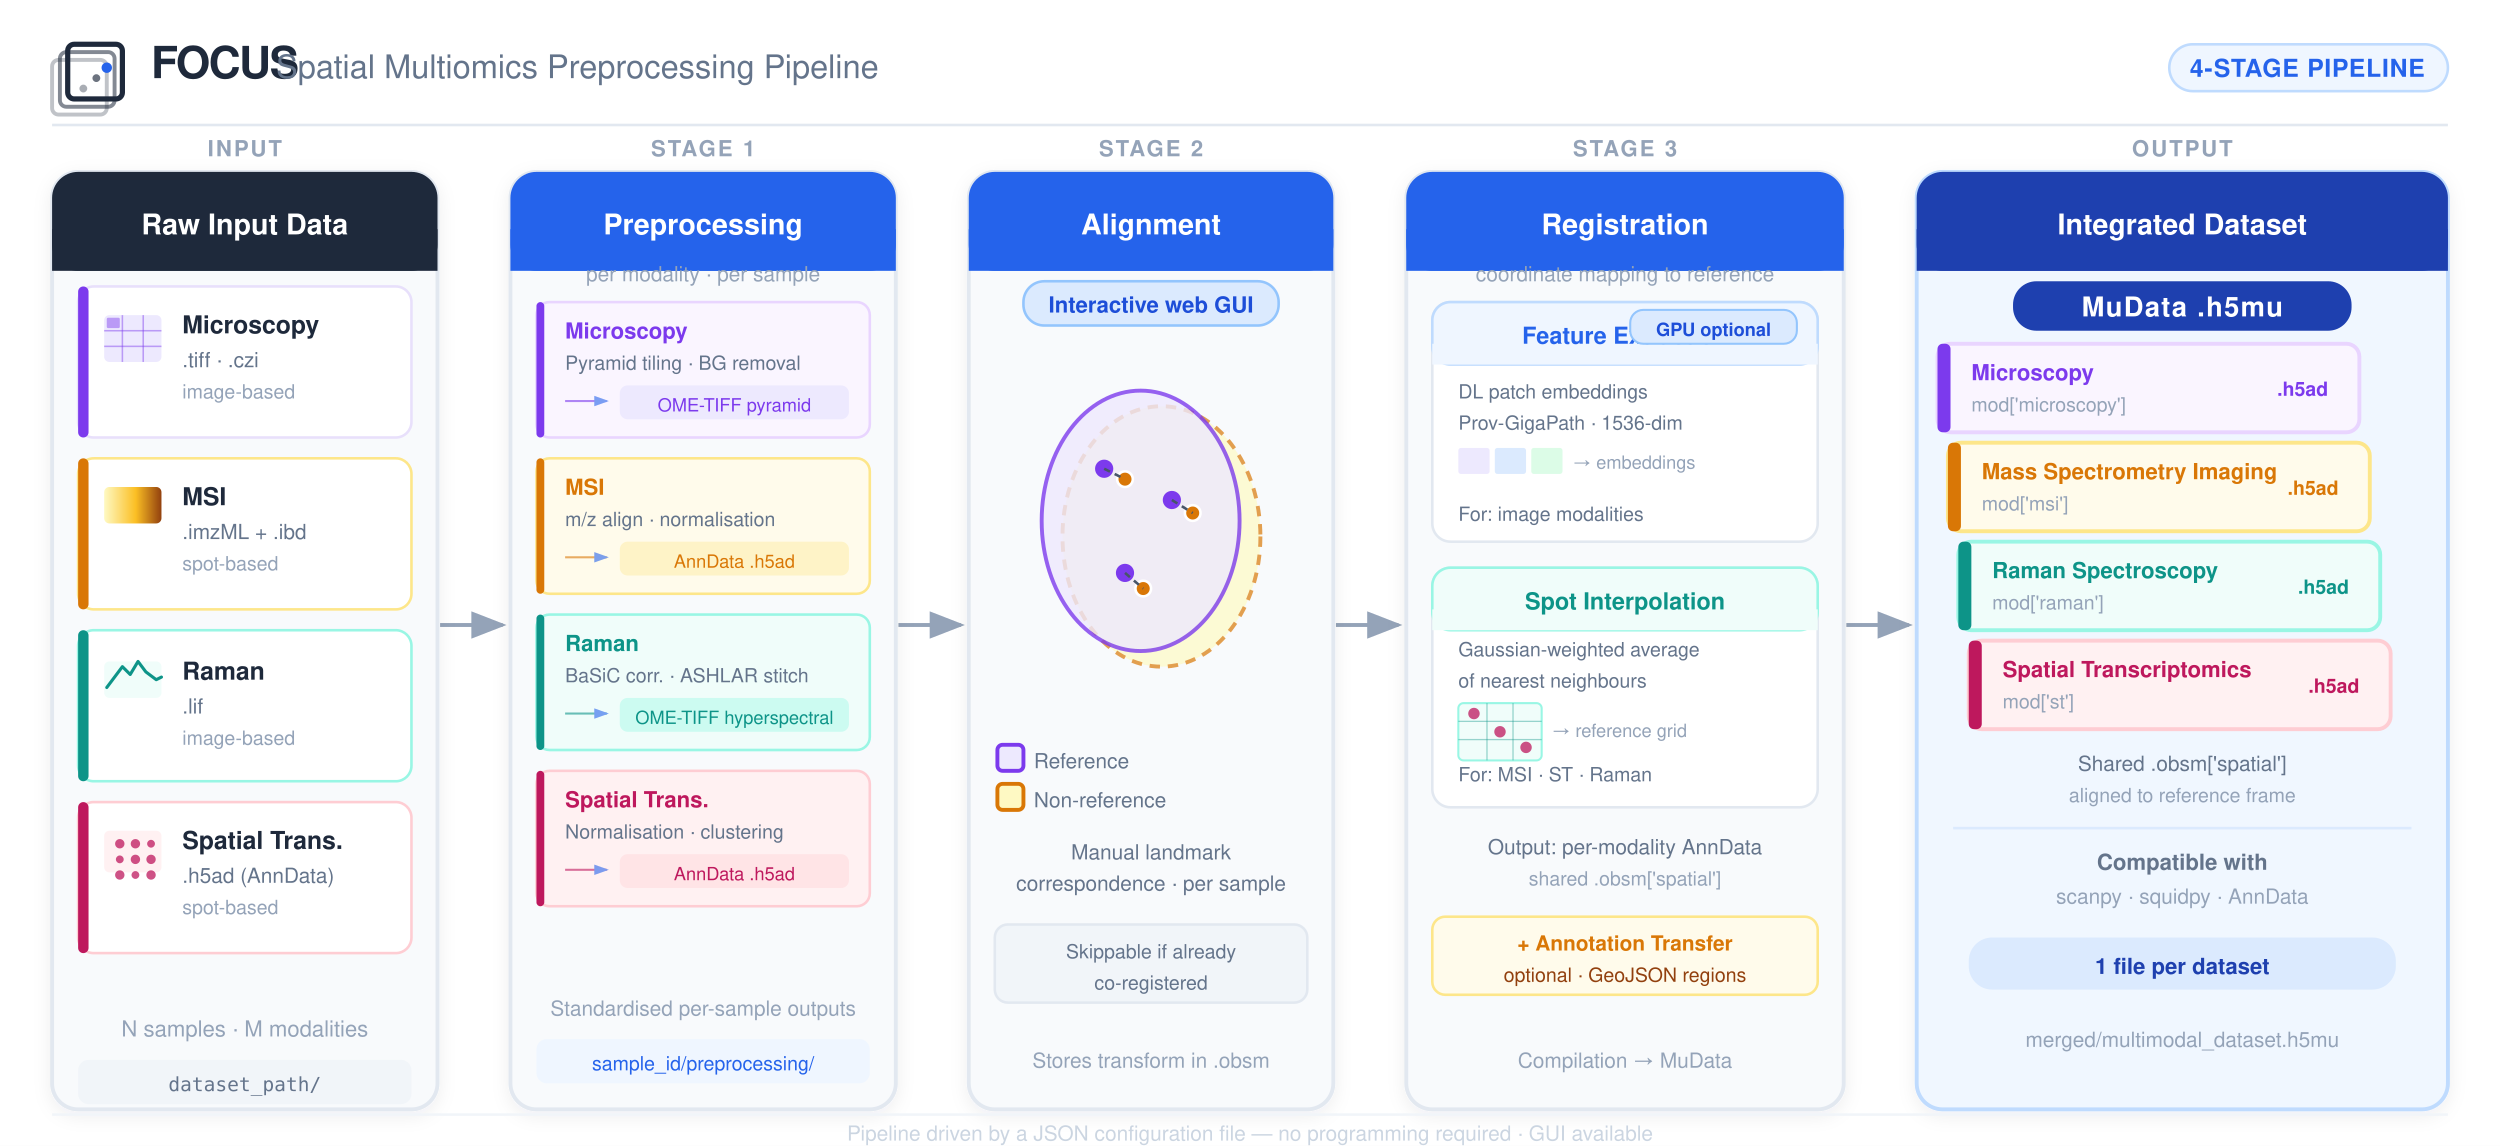
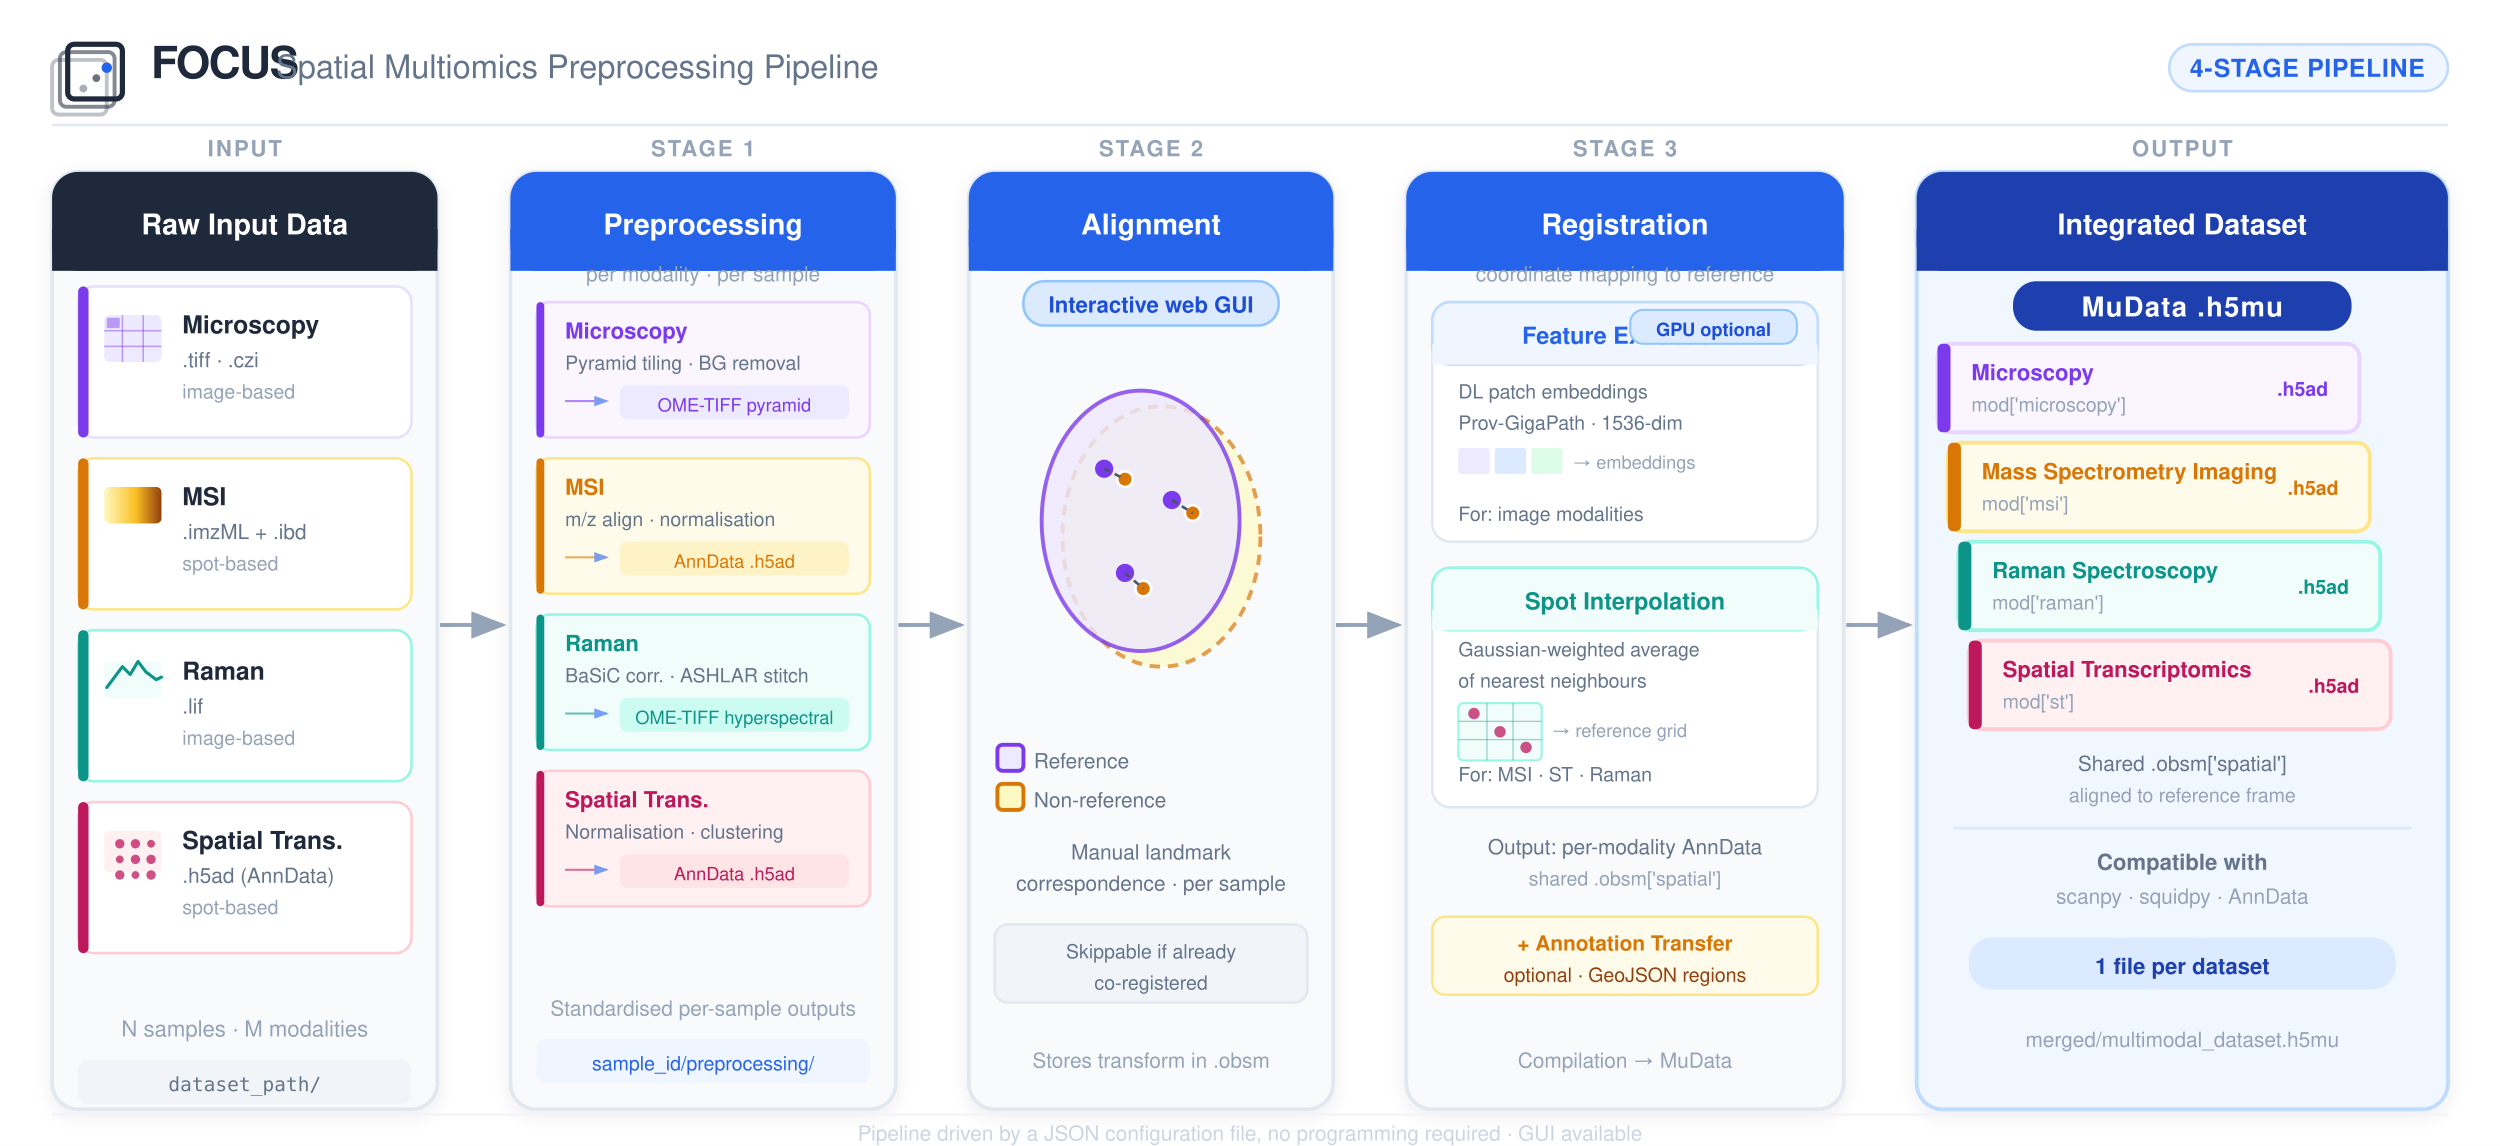
<svg xmlns="http://www.w3.org/2000/svg" viewBox="0 0 960 440" font-family="-apple-system, BlinkMacSystemFont, 'Segoe UI', Helvetica, Arial, sans-serif">
  <defs>
    <marker id="arr" markerWidth="9" markerHeight="7" refX="8" refY="3.5" orient="auto">
      <polygon points="0 0, 9 3.5, 0 7" fill="#94a3b8" />
    </marker>
    <marker id="arr-sm" markerWidth="7" markerHeight="5" refX="6" refY="2.5" orient="auto">
      <polygon points="0 0, 7 2.5, 0 5" fill="#2563eb" />
    </marker>
    <filter id="sh" x="-6%" y="-6%" width="112%" height="118%">
      <feDropShadow dx="0" dy="2" stdDeviation="3.5" flood-color="#1e293b" flood-opacity="0.07" />
    </filter>
    <linearGradient id="g-msi" x1="0" y1="0" x2="1" y2="0">
      <stop offset="0%" stop-color="#fef9c3" />
      <stop offset="55%" stop-color="#fbbf24" />
      <stop offset="100%" stop-color="#92400e" />
    </linearGradient>
  </defs>
  <rect width="960" height="440" fill="#ffffff" />
  <g transform="translate(20,13)">
    <rect x="0" y="10" width="21" height="21" rx="2.5" stroke="#1e293b" stroke-width="1.5" stroke-opacity="0.28" fill="none" />
    <rect x="3" y="7" width="21" height="21" rx="2.5" stroke="#1e293b" stroke-width="1.5" stroke-opacity="0.55" fill="none" />
    <rect x="6" y="4" width="21" height="21" rx="2.5" stroke="#1e293b" stroke-width="2" fill="none" />
    <circle cx="12" cy="21" r="1.5" fill="#1e293b" fill-opacity="0.38" />
    <circle cx="17" cy="17" r="1.5" fill="#1e293b" fill-opacity="0.65" />
    <circle cx="21" cy="13" r="2" fill="#2563eb" />
  </g>
  <text x="58" y="30" font-size="17" font-weight="700" letter-spacing="-0.6" fill="#1e293b">FOCUS</text>
  <text x="106" y="30" font-size="12.5" fill="#64748b">Spatial Multiomics Preprocessing Pipeline</text>
  <rect x="833" y="17" width="107" height="18" rx="9" fill="#eff6ff" stroke="#bfdbfe" stroke-width="1" />
  <text x="886" y="29.5" text-anchor="middle" font-size="9.5" font-weight="600" fill="#2563eb" letter-spacing="0.3">4-STAGE PIPELINE</text>
  <line x1="20" y1="48" x2="940" y2="48" stroke="#e2e8f0" stroke-width="1" />
  <text x="94" y="60" text-anchor="middle" font-size="8.5" font-weight="600" letter-spacing="0.8" fill="#94a3b8">INPUT</text>
  <text x="270" y="60" text-anchor="middle" font-size="8.5" font-weight="600" letter-spacing="0.8" fill="#94a3b8">STAGE 1</text>
  <text x="442" y="60" text-anchor="middle" font-size="8.5" font-weight="600" letter-spacing="0.8" fill="#94a3b8">STAGE 2</text>
  <text x="624" y="60" text-anchor="middle" font-size="8.5" font-weight="600" letter-spacing="0.8" fill="#94a3b8">STAGE 3</text>
  <text x="838" y="60" text-anchor="middle" font-size="8.5" font-weight="600" letter-spacing="0.8" fill="#94a3b8">OUTPUT</text>
  <line x1="169" y1="240" x2="193" y2="240" stroke="#94a3b8" stroke-width="1.5" marker-end="url(#arr)" />
  <line x1="345" y1="240" x2="369" y2="240" stroke="#94a3b8" stroke-width="1.5" marker-end="url(#arr)" />
  <line x1="513" y1="240" x2="537" y2="240" stroke="#94a3b8" stroke-width="1.5" marker-end="url(#arr)" />
  <line x1="709" y1="240" x2="733" y2="240" stroke="#94a3b8" stroke-width="1.5" marker-end="url(#arr)" />
  <rect x="20" y="66" width="148" height="360" rx="10" fill="#f8fafc" stroke="#e2e8f0" stroke-width="1.5" filter="url(#sh)" />
  <rect x="20" y="66" width="148" height="38" rx="10" fill="#1e293b" />
  <rect x="20" y="88" width="148" height="16" fill="#1e293b" />
  <text x="94" y="90" text-anchor="middle" font-size="11" font-weight="600" fill="white">Raw Input Data</text>
  <rect x="30" y="110" width="128" height="58" rx="6" fill="white" stroke="#e8e0fb" stroke-width="1" />
  <rect x="30" y="110" width="4" height="58" rx="2" fill="#7c3aed" />
  <rect x="40" y="121" width="22" height="18" rx="2" fill="#ede9fe" />
  <line x1="40" y1="127" x2="62" y2="127" stroke="#7c3aed" stroke-width="0.6" opacity="0.45" />
  <line x1="40" y1="133" x2="62" y2="133" stroke="#7c3aed" stroke-width="0.6" opacity="0.45" />
  <line x1="47" y1="121" x2="47" y2="139" stroke="#7c3aed" stroke-width="0.6" opacity="0.45" />
  <line x1="55" y1="121" x2="55" y2="139" stroke="#7c3aed" stroke-width="0.6" opacity="0.45" />
  <rect x="41" y="122" width="5" height="4" rx="0.5" fill="#7c3aed" opacity="0.45" />
  <text x="70" y="128" font-size="9.5" font-weight="600" fill="#1e293b">Microscopy</text>
  <text x="70" y="141" font-size="8" fill="#64748b">.tiff · .czi</text>
  <text x="70" y="153" font-size="7.5" fill="#94a3b8">image-based</text>
  <rect x="30" y="176" width="128" height="58" rx="6" fill="white" stroke="#fde68a" stroke-width="1" />
  <rect x="30" y="176" width="4" height="58" rx="2" fill="#d97706" />
  <rect x="40" y="187" width="22" height="14" rx="2" fill="url(#g-msi)" />
  <text x="70" y="194" font-size="9.5" font-weight="600" fill="#1e293b">MSI</text>
  <text x="70" y="207" font-size="8" fill="#64748b">.imzML + .ibd</text>
  <text x="70" y="219" font-size="7.5" fill="#94a3b8">spot-based</text>
  <rect x="30" y="242" width="128" height="58" rx="6" fill="white" stroke="#99f6e4" stroke-width="1" />
  <rect x="30" y="242" width="4" height="58" rx="2" fill="#0d9488" />
  <rect x="40" y="254" width="22" height="14" rx="2" fill="#f0fdfa" />
  <polyline points="41,264 44,260 47,256 50,259 53,254 56,258 60,261 62,260" fill="none" stroke="#0d9488" stroke-width="1.2" stroke-linecap="round" stroke-linejoin="round" />
  <text x="70" y="261" font-size="9.5" font-weight="600" fill="#1e293b">Raman</text>
  <text x="70" y="274" font-size="8" fill="#64748b">.lif</text>
  <text x="70" y="286" font-size="7.5" fill="#94a3b8">image-based</text>
  <rect x="30" y="308" width="128" height="58" rx="6" fill="white" stroke="#fecdd3" stroke-width="1" />
  <rect x="30" y="308" width="4" height="58" rx="2" fill="#be185d" />
  <rect x="40" y="319" width="22" height="16" rx="2" fill="#fff1f2" />
  <g fill="#be185d" opacity="0.75">
    <circle cx="46" cy="324" r="1.8" />
    <circle cx="52" cy="324" r="1.8" />
    <circle cx="58" cy="324" r="1.5" />
    <circle cx="46" cy="330" r="1.5" />
    <circle cx="52" cy="330" r="1.8" />
    <circle cx="58" cy="330" r="1.8" />
    <circle cx="46" cy="336" r="1.8" />
    <circle cx="52" cy="336" r="1.5" />
    <circle cx="58" cy="336" r="1.8" />
  </g>
  <text x="70" y="326" font-size="9.5" font-weight="600" fill="#1e293b">Spatial Trans.</text>
  <text x="70" y="339" font-size="8" fill="#64748b">.h5ad (AnnData)</text>
  <text x="70" y="351" font-size="7.5" fill="#94a3b8">spot-based</text>
  <text x="94" y="398" text-anchor="middle" font-size="8.5" fill="#94a3b8">N samples · M modalities</text>
  <rect x="30" y="407" width="128" height="17" rx="4" fill="#f1f5f9" />
  <text x="94" y="419" text-anchor="middle" font-size="7.5" font-family="'SFMono-Regular', Consolas, monospace" fill="#64748b">dataset_path/</text>
  <rect x="196" y="66" width="148" height="360" rx="10" fill="#f8fafc" stroke="#e2e8f0" stroke-width="1.5" filter="url(#sh)" />
  <rect x="196" y="66" width="148" height="38" rx="10" fill="#2563eb" />
  <rect x="196" y="88" width="148" height="16" fill="#2563eb" />
  <text x="270" y="90" text-anchor="middle" font-size="11" font-weight="600" fill="white">Preprocessing</text>
  <text x="270" y="108" text-anchor="middle" font-size="8" fill="#94a3b8">per modality · per sample</text>
  <rect x="206" y="116" width="128" height="52" rx="5" fill="#faf5ff" stroke="#e9d5ff" stroke-width="1" />
  <rect x="206" y="116" width="3" height="52" rx="1.5" fill="#7c3aed" />
  <text x="217" y="130" font-size="8.5" font-weight="600" fill="#7c3aed">Microscopy</text>
  <text x="217" y="142" font-size="7.5" fill="#64748b">Pyramid tiling · BG removal</text>
  <line x1="217" y1="154" x2="233" y2="154" stroke="#7c3aed" stroke-width="0.8" marker-end="url(#arr-sm)" opacity="0.6" />
  <rect x="238" y="148" width="88" height="13" rx="3" fill="#ede9fe" />
  <text x="282" y="158" text-anchor="middle" font-size="7" font-weight="500" fill="#7c3aed">OME-TIFF pyramid</text>
  <rect x="206" y="176" width="128" height="52" rx="5" fill="#fffbeb" stroke="#fde68a" stroke-width="1" />
  <rect x="206" y="176" width="3" height="52" rx="1.5" fill="#d97706" />
  <text x="217" y="190" font-size="8.5" font-weight="600" fill="#d97706">MSI</text>
  <text x="217" y="202" font-size="7.5" fill="#64748b">m/z align · normalisation</text>
  <line x1="217" y1="214" x2="233" y2="214" stroke="#d97706" stroke-width="0.8" marker-end="url(#arr-sm)" opacity="0.6" />
  <rect x="238" y="208" width="88" height="13" rx="3" fill="#fef3c7" />
  <text x="282" y="218" text-anchor="middle" font-size="7" font-weight="500" fill="#d97706">AnnData .h5ad</text>
  <rect x="206" y="236" width="128" height="52" rx="5" fill="#f0fdfa" stroke="#99f6e4" stroke-width="1" />
  <rect x="206" y="236" width="3" height="52" rx="1.5" fill="#0d9488" />
  <text x="217" y="250" font-size="8.5" font-weight="600" fill="#0d9488">Raman</text>
  <text x="217" y="262" font-size="7.5" fill="#64748b">BaSiC corr. · ASHLAR stitch</text>
  <line x1="217" y1="274" x2="233" y2="274" stroke="#0d9488" stroke-width="0.8" marker-end="url(#arr-sm)" opacity="0.6" />
  <rect x="238" y="268" width="88" height="13" rx="3" fill="#ccfbf1" />
  <text x="282" y="278" text-anchor="middle" font-size="7" font-weight="500" fill="#0d9488">OME-TIFF hyperspectral</text>
  <rect x="206" y="296" width="128" height="52" rx="5" fill="#fff1f2" stroke="#fecdd3" stroke-width="1" />
  <rect x="206" y="296" width="3" height="52" rx="1.5" fill="#be185d" />
  <text x="217" y="310" font-size="8.5" font-weight="600" fill="#be185d">Spatial Trans.</text>
  <text x="217" y="322" font-size="7.5" fill="#64748b">Normalisation · clustering</text>
  <line x1="217" y1="334" x2="233" y2="334" stroke="#be185d" stroke-width="0.8" marker-end="url(#arr-sm)" opacity="0.6" />
  <rect x="238" y="328" width="88" height="13" rx="3" fill="#ffe4e6" />
  <text x="282" y="338" text-anchor="middle" font-size="7" font-weight="500" fill="#be185d">AnnData .h5ad</text>
  <text x="270" y="390" text-anchor="middle" font-size="8" fill="#94a3b8">Standardised per-sample outputs</text>
  <rect x="206" y="399" width="128" height="17" rx="4" fill="#eff6ff" />
  <text x="270" y="411" text-anchor="middle" font-size="7.5" fill="#2563eb" font-weight="500">sample_id/preprocessing/</text>
  <rect x="372" y="66" width="140" height="360" rx="10" fill="#f8fafc" stroke="#e2e8f0" stroke-width="1.5" filter="url(#sh)" />
  <rect x="372" y="66" width="140" height="38" rx="10" fill="#2563eb" />
  <rect x="372" y="88" width="140" height="16" fill="#2563eb" />
  <text x="442" y="90" text-anchor="middle" font-size="11" font-weight="600" fill="white">Alignment</text>
  <rect x="393" y="108" width="98" height="17" rx="8" fill="#dbeafe" stroke="#93c5fd" stroke-width="1" />
  <text x="442" y="120" text-anchor="middle" font-size="8.5" font-weight="600" fill="#1d4ed8">Interactive web GUI</text>
  <g transform="translate(382,138)">
    <ellipse cx="64" cy="68" rx="38" ry="50" fill="#fef9c3" stroke="#d97706" stroke-width="1.5" stroke-dasharray="4,3" opacity="0.7" />
    <ellipse cx="56" cy="62" rx="38" ry="50" fill="#ede9fe" stroke="#7c3aed" stroke-width="1.5" opacity="0.8" />
    <circle cx="42" cy="42" r="3.5" fill="#7c3aed" />
    <circle cx="68" cy="54" r="3.5" fill="#7c3aed" />
    <circle cx="50" cy="82" r="3.5" fill="#7c3aed" />
    <circle cx="50" cy="46" r="3" fill="#d97706" stroke="white" stroke-width="1" />
    <circle cx="76" cy="59" r="3" fill="#d97706" stroke="white" stroke-width="1" />
    <circle cx="57" cy="88" r="3" fill="#d97706" stroke="white" stroke-width="1" />
    <line x1="42" y1="42" x2="50" y2="46" stroke="#475569" stroke-width="1" stroke-dasharray="2.5,2" />
    <line x1="68" y1="54" x2="76" y2="59" stroke="#475569" stroke-width="1" stroke-dasharray="2.5,2" />
    <line x1="50" y1="82" x2="57" y2="88" stroke="#475569" stroke-width="1" stroke-dasharray="2.5,2" />
  </g>
  <rect x="383" y="286" width="10" height="10" rx="2" fill="#ede9fe" stroke="#7c3aed" stroke-width="1.5" />
  <text x="397" y="295" font-size="8" fill="#64748b">Reference</text>
  <rect x="383" y="301" width="10" height="10" rx="2" fill="#fef9c3" stroke="#d97706" stroke-width="1.5" />
  <text x="397" y="310" font-size="8" fill="#64748b">Non-reference</text>
  <text x="442" y="330" text-anchor="middle" font-size="8" fill="#64748b">Manual landmark</text>
  <text x="442" y="342" text-anchor="middle" font-size="8" fill="#64748b">correspondence · per sample</text>
  <rect x="382" y="355" width="120" height="30" rx="5" fill="#f1f5f9" stroke="#e2e8f0" stroke-width="1" />
  <text x="442" y="368" text-anchor="middle" font-size="7.5" fill="#64748b">Skippable if already</text>
  <text x="442" y="380" text-anchor="middle" font-size="7.5" fill="#64748b">co-registered</text>
  <text x="442" y="410" text-anchor="middle" font-size="8" fill="#94a3b8">Stores transform in .obsm</text>
  <rect x="540" y="66" width="168" height="360" rx="10" fill="#f8fafc" stroke="#e2e8f0" stroke-width="1.5" filter="url(#sh)" />
  <rect x="540" y="66" width="168" height="38" rx="10" fill="#2563eb" />
  <rect x="540" y="88" width="168" height="16" fill="#2563eb" />
  <text x="624" y="90" text-anchor="middle" font-size="11" font-weight="600" fill="white">Registration</text>
  <text x="624" y="108" text-anchor="middle" font-size="8" fill="#94a3b8">coordinate mapping to reference</text>
  <rect x="550" y="116" width="148" height="92" rx="7" fill="white" stroke="#e2e8f0" stroke-width="1" />
  <rect x="550" y="116" width="148" height="24" rx="7" fill="#eff6ff" stroke="#bfdbfe" stroke-width="1" />
  <rect x="550" y="132" width="148" height="8" fill="#eff6ff" />
  <text x="624" y="132" text-anchor="middle" font-size="9" font-weight="600" fill="#2563eb">Feature Extraction</text>
  <rect x="626" y="119" width="64" height="13" rx="5" fill="#dbeafe" stroke="#93c5fd" stroke-width="0.8" />
  <text x="658" y="129" text-anchor="middle" font-size="7" font-weight="600" fill="#1d4ed8">GPU optional</text>
  <text x="560" y="153" font-size="7.5" fill="#64748b">DL patch embeddings</text>
  <text x="560" y="165" font-size="7.5" fill="#64748b">Prov-GigaPath · 1536-dim</text>
  <rect x="560" y="172" width="12" height="10" rx="1" fill="#ede9fe" />
  <rect x="574" y="172" width="12" height="10" rx="1" fill="#dbeafe" />
  <rect x="588" y="172" width="12" height="10" rx="1" fill="#dcfce7" />
  <text x="604" y="180" font-size="7" fill="#94a3b8">→  embeddings</text>
  <text x="560" y="200" font-size="7.5" fill="#64748b">For: image modalities</text>
  <rect x="550" y="218" width="148" height="92" rx="7" fill="white" stroke="#e2e8f0" stroke-width="1" />
  <rect x="550" y="218" width="148" height="24" rx="7" fill="#f0fdfa" stroke="#99f6e4" stroke-width="1" />
  <rect x="550" y="234" width="148" height="8" fill="#f0fdfa" />
  <text x="624" y="234" text-anchor="middle" font-size="9" font-weight="600" fill="#0d9488">Spot Interpolation</text>
  <text x="560" y="252" font-size="7.5" fill="#64748b">Gaussian-weighted average</text>
  <text x="560" y="264" font-size="7.5" fill="#64748b">of nearest neighbours</text>
  <g transform="translate(560,270)">
    <rect width="32" height="22" rx="2" fill="#f0fdfa" stroke="#99f6e4" stroke-width="0.8" />
    <line x1="0" y1="7" x2="32" y2="7" stroke="#0d9488" stroke-width="0.5" opacity="0.4" />
    <line x1="0" y1="14" x2="32" y2="14" stroke="#0d9488" stroke-width="0.5" opacity="0.4" />
    <line x1="11" y1="0" x2="11" y2="22" stroke="#0d9488" stroke-width="0.5" opacity="0.4" />
    <line x1="21" y1="0" x2="21" y2="22" stroke="#0d9488" stroke-width="0.5" opacity="0.4" />
    <circle cx="6" cy="4" r="2.2" fill="#be185d" opacity="0.75" />
    <circle cx="16" cy="11" r="2.2" fill="#be185d" opacity="0.75" />
    <circle cx="26" cy="17" r="2.2" fill="#be185d" opacity="0.75" />
  </g>
  <text x="596" y="283" font-size="7" fill="#94a3b8">→ reference grid</text>
  <text x="560" y="300" font-size="7.5" fill="#64748b">For: MSI · ST · Raman</text>
  <text x="624" y="328" text-anchor="middle" font-size="8" fill="#64748b">Output: per-modality AnnData</text>
  <text x="624" y="340" text-anchor="middle" font-size="7.5" fill="#94a3b8">shared .obsm['spatial']</text>
  <rect x="550" y="352" width="148" height="30" rx="5" fill="#fffbeb" stroke="#fde68a" stroke-width="1" />
  <text x="624" y="365" text-anchor="middle" font-size="8" font-weight="600" fill="#d97706">+ Annotation Transfer</text>
  <text x="624" y="377" text-anchor="middle" font-size="7.5" fill="#92400e">optional · GeoJSON regions</text>
  <text x="624" y="410" text-anchor="middle" font-size="8" fill="#94a3b8">Compilation → MuData</text>
  <rect x="736" y="66" width="204" height="360" rx="10" fill="#f0f7ff" stroke="#bfdbfe" stroke-width="1.5" filter="url(#sh)" />
  <rect x="736" y="66" width="204" height="38" rx="10" fill="#1e40af" />
  <rect x="736" y="88" width="204" height="16" fill="#1e40af" />
  <text x="838" y="90" text-anchor="middle" font-size="11" font-weight="600" fill="white">Integrated Dataset</text>
  <rect x="773" y="108" width="130" height="19" rx="9" fill="#1e40af" />
  <text x="838" y="121.5" text-anchor="middle" font-size="10.5" font-weight="700" fill="white" letter-spacing="0.5">MuData  .h5mu</text>
  <rect x="756" y="246" width="162" height="34" rx="5" fill="#fff1f2" stroke="#fecdd3" stroke-width="1.5" />
  <rect x="756" y="246" width="5" height="34" rx="2" fill="#be185d" />
  <text x="769" y="260" font-size="8.5" font-weight="600" fill="#be185d">Spatial Transcriptomics</text>
  <text x="769" y="272" font-size="7.5" fill="#94a3b8">mod['st']</text>
  <text x="906" y="266" text-anchor="end" font-size="7.5" font-weight="600" fill="#be185d">.h5ad</text>
  <rect x="752" y="208" width="162" height="34" rx="5" fill="#f0fdfa" stroke="#99f6e4" stroke-width="1.5" />
  <rect x="752" y="208" width="5" height="34" rx="2" fill="#0d9488" />
  <text x="765" y="222" font-size="8.5" font-weight="600" fill="#0d9488">Raman Spectroscopy</text>
  <text x="765" y="234" font-size="7.5" fill="#94a3b8">mod['raman']</text>
  <text x="902" y="228" text-anchor="end" font-size="7.5" font-weight="600" fill="#0d9488">.h5ad</text>
  <rect x="748" y="170" width="162" height="34" rx="5" fill="#fffbeb" stroke="#fde68a" stroke-width="1.5" />
  <rect x="748" y="170" width="5" height="34" rx="2" fill="#d97706" />
  <text x="761" y="184" font-size="8.5" font-weight="600" fill="#d97706">Mass Spectrometry Imaging</text>
  <text x="761" y="196" font-size="7.5" fill="#94a3b8">mod['msi']</text>
  <text x="898" y="190" text-anchor="end" font-size="7.5" font-weight="600" fill="#d97706">.h5ad</text>
  <rect x="744" y="132" width="162" height="34" rx="5" fill="#faf5ff" stroke="#e9d5ff" stroke-width="1.5" />
  <rect x="744" y="132" width="5" height="34" rx="2" fill="#7c3aed" />
  <text x="757" y="146" font-size="8.5" font-weight="600" fill="#7c3aed">Microscopy</text>
  <text x="757" y="158" font-size="7.5" fill="#94a3b8">mod['microscopy']</text>
  <text x="894" y="152" text-anchor="end" font-size="7.5" font-weight="600" fill="#7c3aed">.h5ad</text>
  <text x="838" y="296" text-anchor="middle" font-size="8" fill="#64748b" font-weight="500">Shared .obsm['spatial']</text>
  <text x="838" y="308" text-anchor="middle" font-size="7.5" fill="#94a3b8">aligned to reference frame</text>
  <line x1="750" y1="318" x2="926" y2="318" stroke="#dbeafe" stroke-width="1" />
  <text x="838" y="334" text-anchor="middle" font-size="8.5" fill="#64748b" font-weight="600">Compatible with</text>
  <text x="838" y="347" text-anchor="middle" font-size="8" fill="#94a3b8">scanpy · squidpy · AnnData</text>
  <rect x="756" y="360" width="164" height="20" rx="9" fill="#dbeafe" />
  <text x="838" y="374" text-anchor="middle" font-size="8.5" font-weight="600" fill="#1e40af">1 file per dataset</text>
  <text x="838" y="402" text-anchor="middle" font-size="8" fill="#94a3b8">merged/multimodal_dataset.h5mu</text>
  <line x1="20" y1="428" x2="940" y2="428" stroke="#f1f5f9" stroke-width="1" />
  <text x="480" y="438" text-anchor="middle" font-size="8" fill="#cbd5e1">
-     Pipeline driven by a JSON configuration file — no programming required · GUI available
+     Pipeline driven by a JSON configuration file, no programming required · GUI available
  </text>
</svg>
